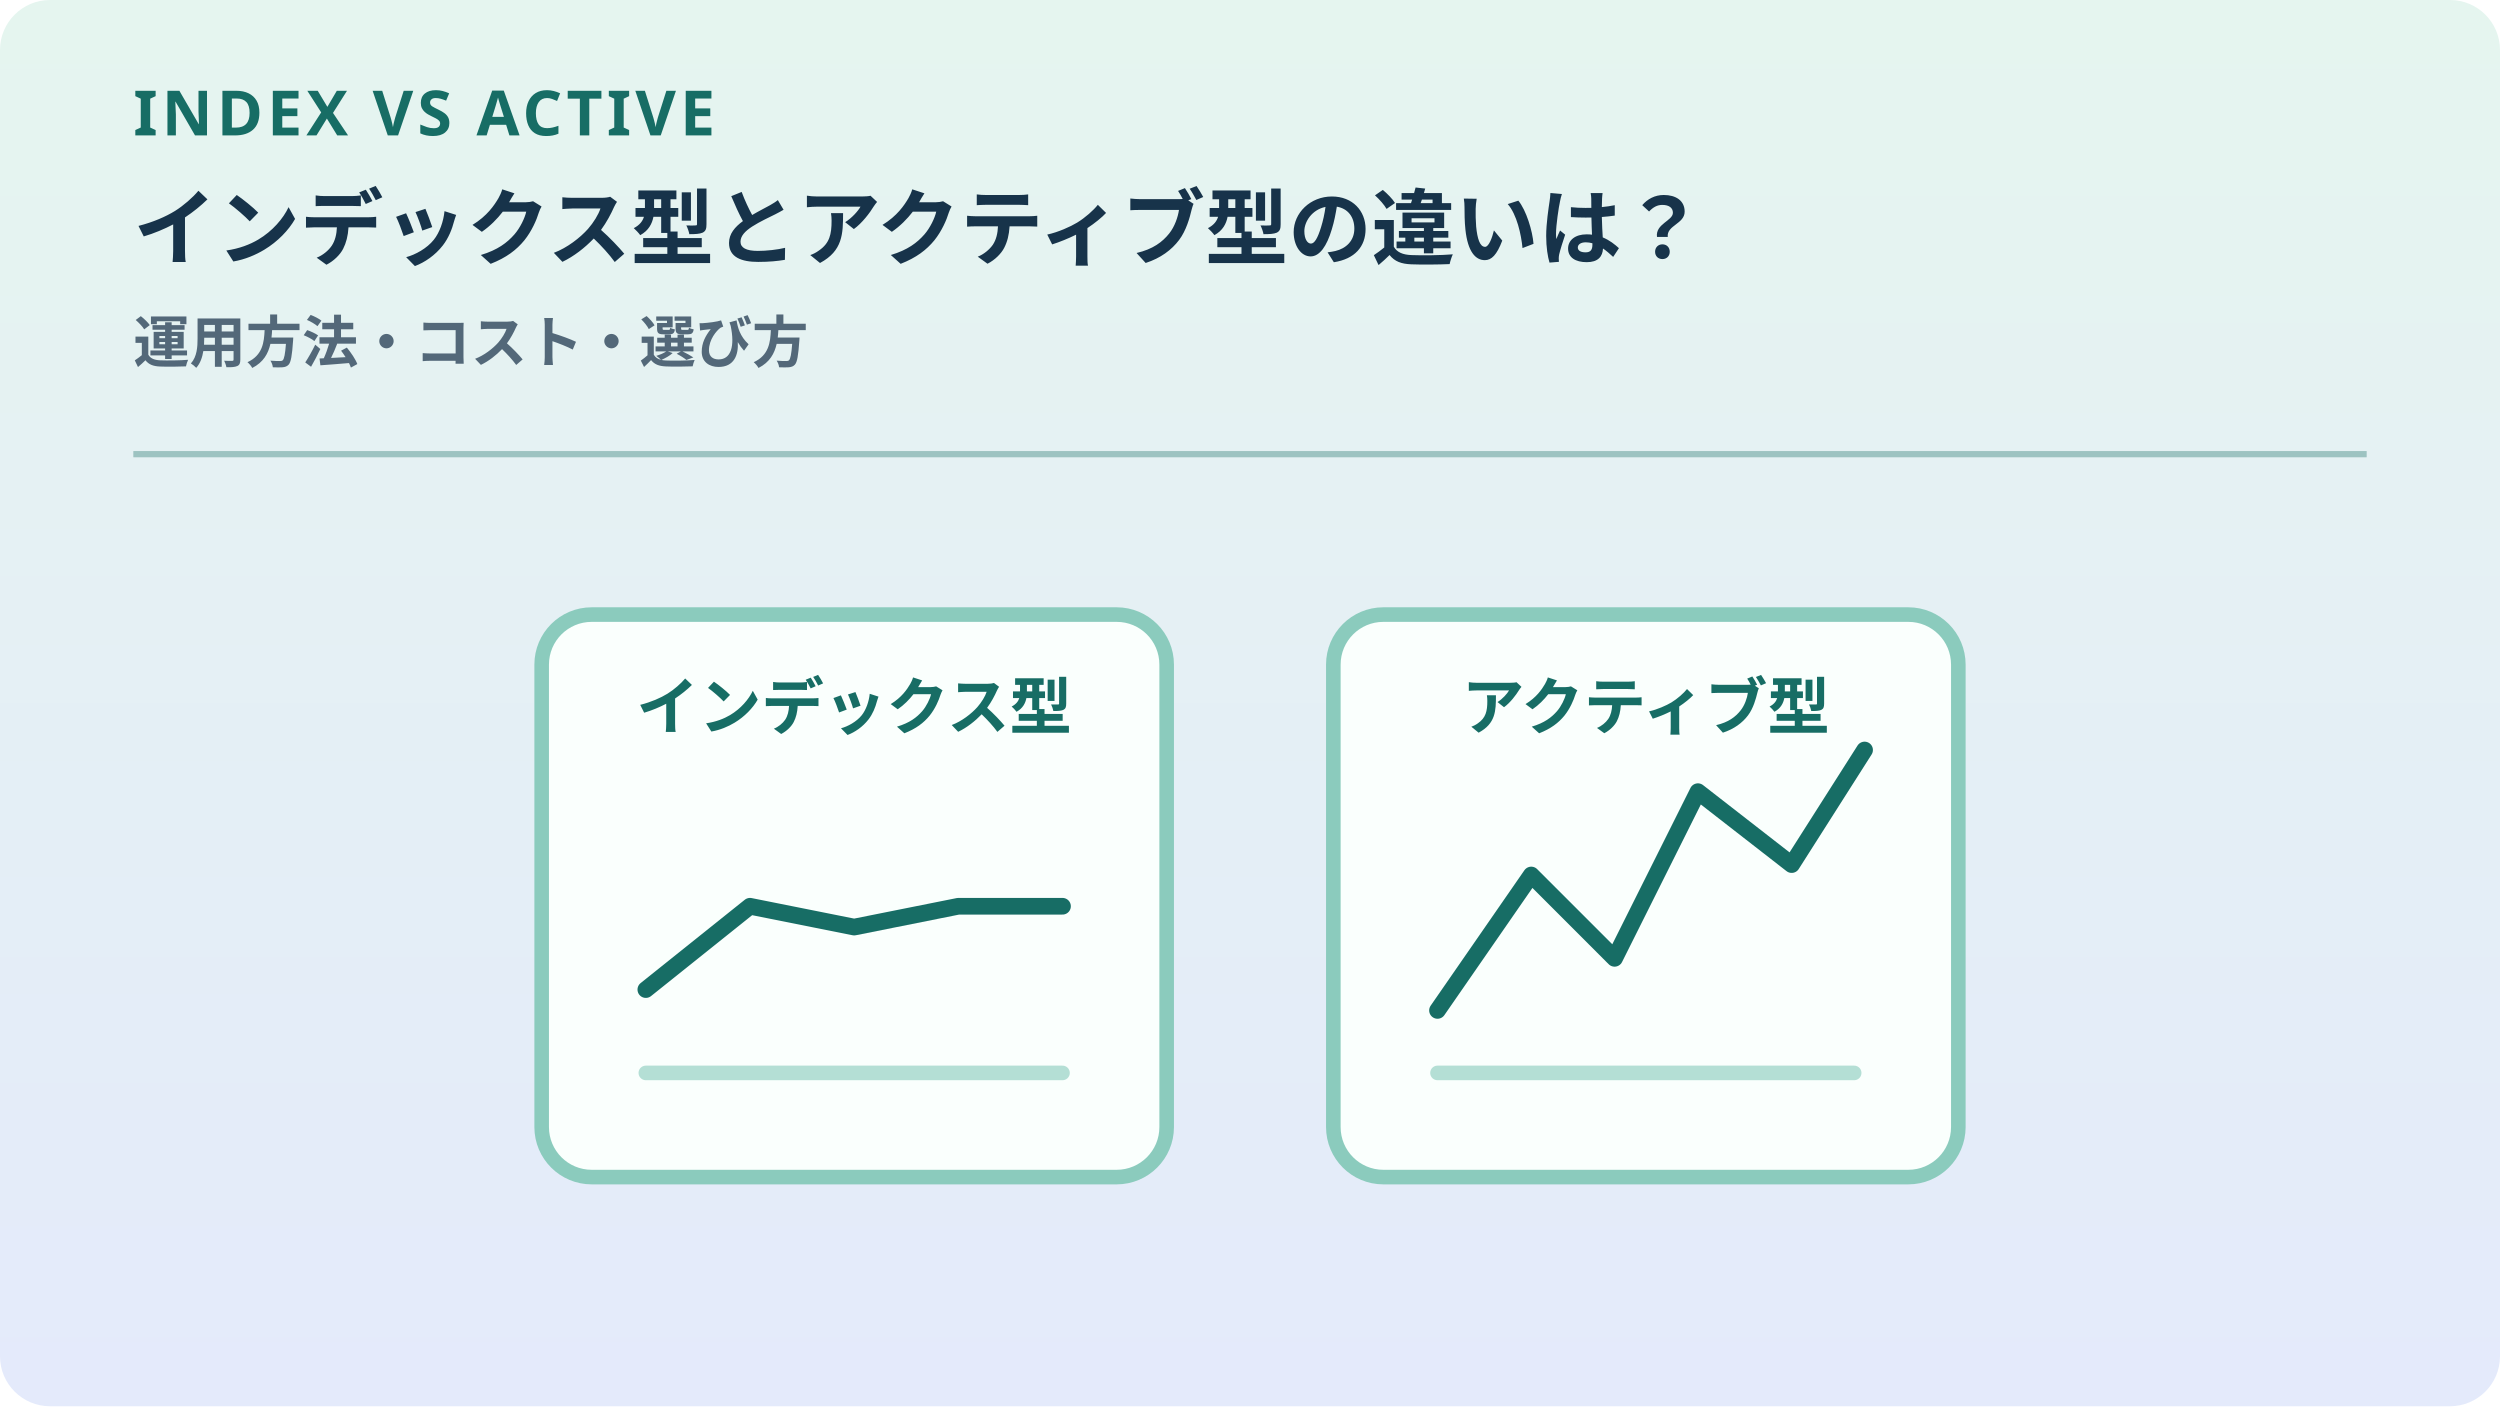
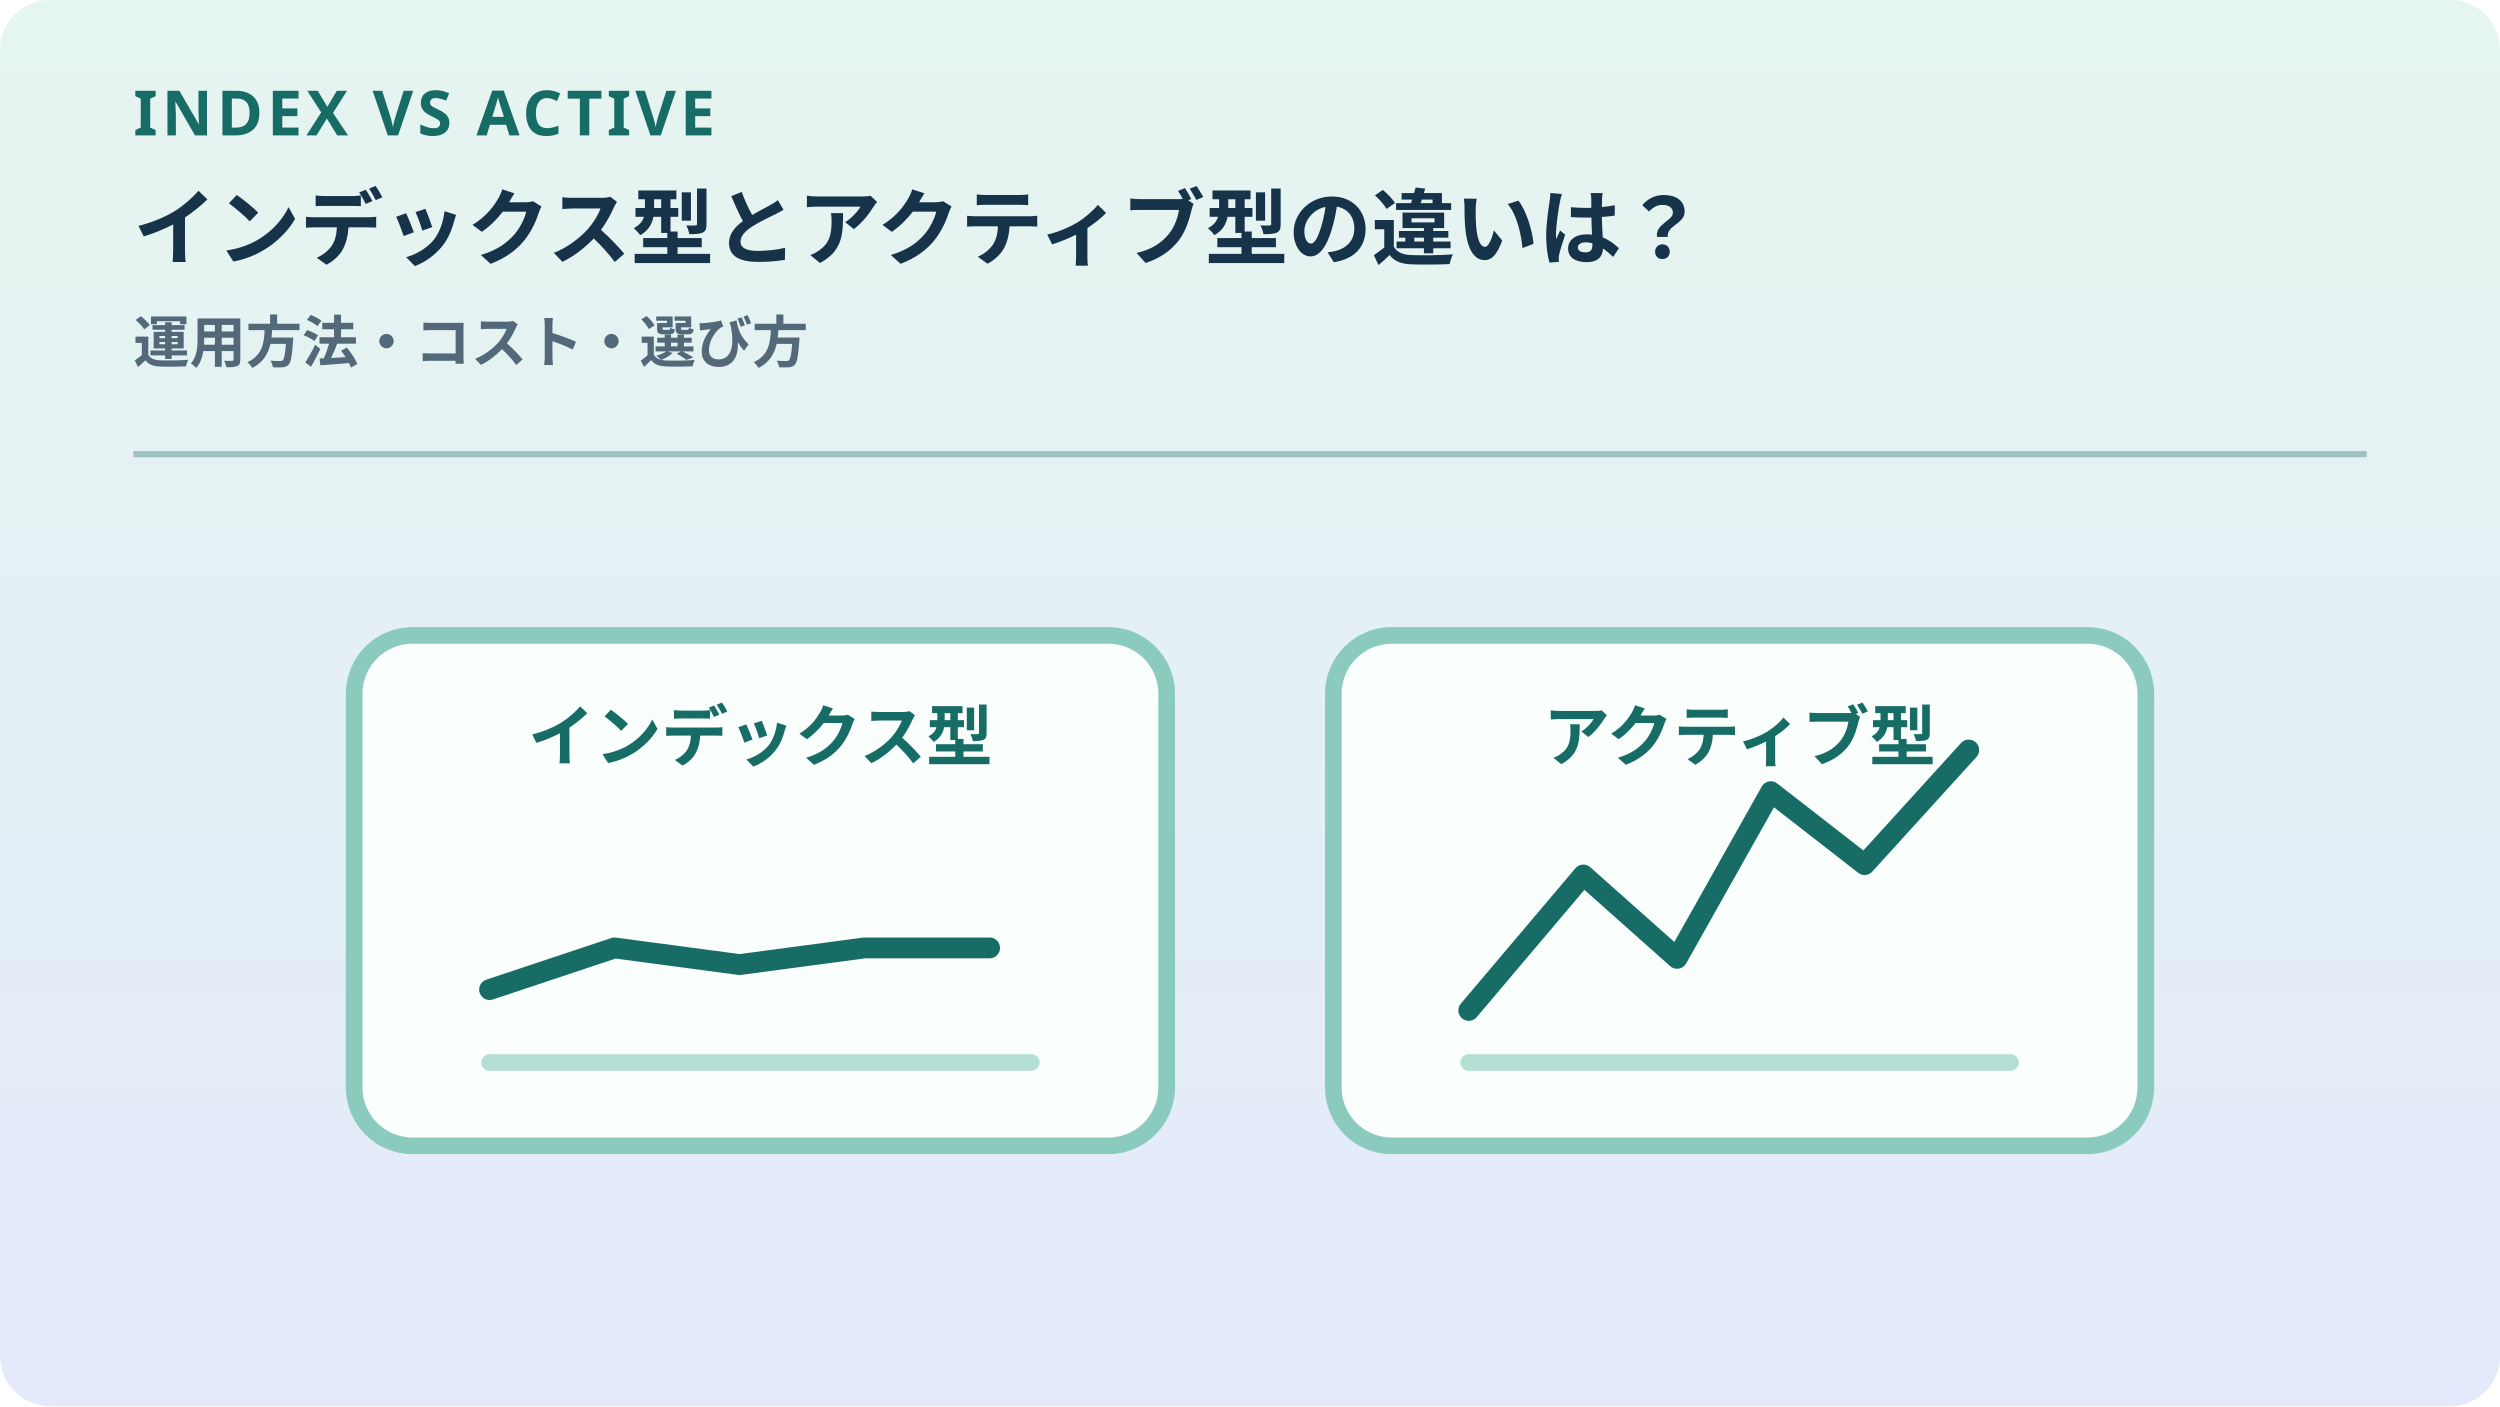
<svg xmlns="http://www.w3.org/2000/svg" width="1200" height="675" viewBox="0 0 1200 675" role="img" aria-label="インデックス型とアクティブ型の違いは？運用方法・コスト・選び方">
  <defs>
    <linearGradient id="bg" x1="0" y1="0" x2="0" y2="1">
      <stop stop-color="#e5f5ef" />
      <stop offset="1" stop-color="#e4eafb" />
    </linearGradient>
  </defs>
  <rect width="1200" height="675" rx="24" fill="url(#bg)" />
  <text x="64" y="65" font-family="sans-serif" font-size="30" font-weight="700" letter-spacing="2" fill="#176d65">INDEX VS ACTIVE</text>
  <text x="64" y="124" font-family="sans-serif" font-size="40" font-weight="800" fill="#17334a">インデックス型とアクティブ型の違いは？</text>
  <text x="64" y="174" font-family="sans-serif" font-size="27" font-weight="700" fill="#536879">運用方法・コスト・選び方</text>
  <path d="M64 218H1136" stroke="#176d65" stroke-opacity=".35" stroke-width="3" />
-   <g stroke-linejoin="round">
-     <rect x="260" y="295" width="300" height="270" rx="24" fill="#fafffd" stroke="#8bcbbd" stroke-width="7" />
-     <rect x="640" y="295" width="300" height="270" rx="24" fill="#fafffd" stroke="#8bcbbd" stroke-width="7" />
-     <text x="410" y="350" text-anchor="middle" font-size="30" font-weight="800" fill="#176d65">インデックス型</text>
-     <text x="790" y="350" text-anchor="middle" font-size="30" font-weight="800" fill="#176d65">アクティブ型</text>
-     <path d="M310 475l50-40 50 10 50-10 50 0" fill="none" stroke="#176d65" stroke-width="8" stroke-linecap="round" />
-     <path d="M690 485l45-65 40 40 40-80 45 35 35-55" fill="none" stroke="#176d65" stroke-width="8" stroke-linecap="round" />
-     <path d="M310 515h200M690 515h200" stroke="#b4dfd5" stroke-width="7" stroke-linecap="round" />
+   <g>
+     <rect x="170" y="305" width="390" height="245" rx="28" fill="#fafffd" stroke="#8bcbbd" stroke-width="8" />
+     <rect x="640" y="305" width="390" height="245" rx="28" fill="#fafffd" stroke="#8bcbbd" stroke-width="8" />
+     <text x="365" y="365" text-anchor="middle" font-family="sans-serif" font-size="32" font-weight="800" fill="#176d65">インデックス型</text>
+     <text x="835" y="365" text-anchor="middle" font-family="sans-serif" font-size="32" font-weight="800" fill="#176d65">アクティブ型</text>
+     <path d="M235 475l60-20 60 8 60-8 60 0M705 485l55-65 45 40 45-80 45 35 50-55" fill="none" stroke="#176d65" stroke-width="10" stroke-linecap="round" stroke-linejoin="round" />
+     <path d="M235 510h260M705 510h260" stroke="#b4dfd5" stroke-width="8" stroke-linecap="round" />
  </g>
</svg>
